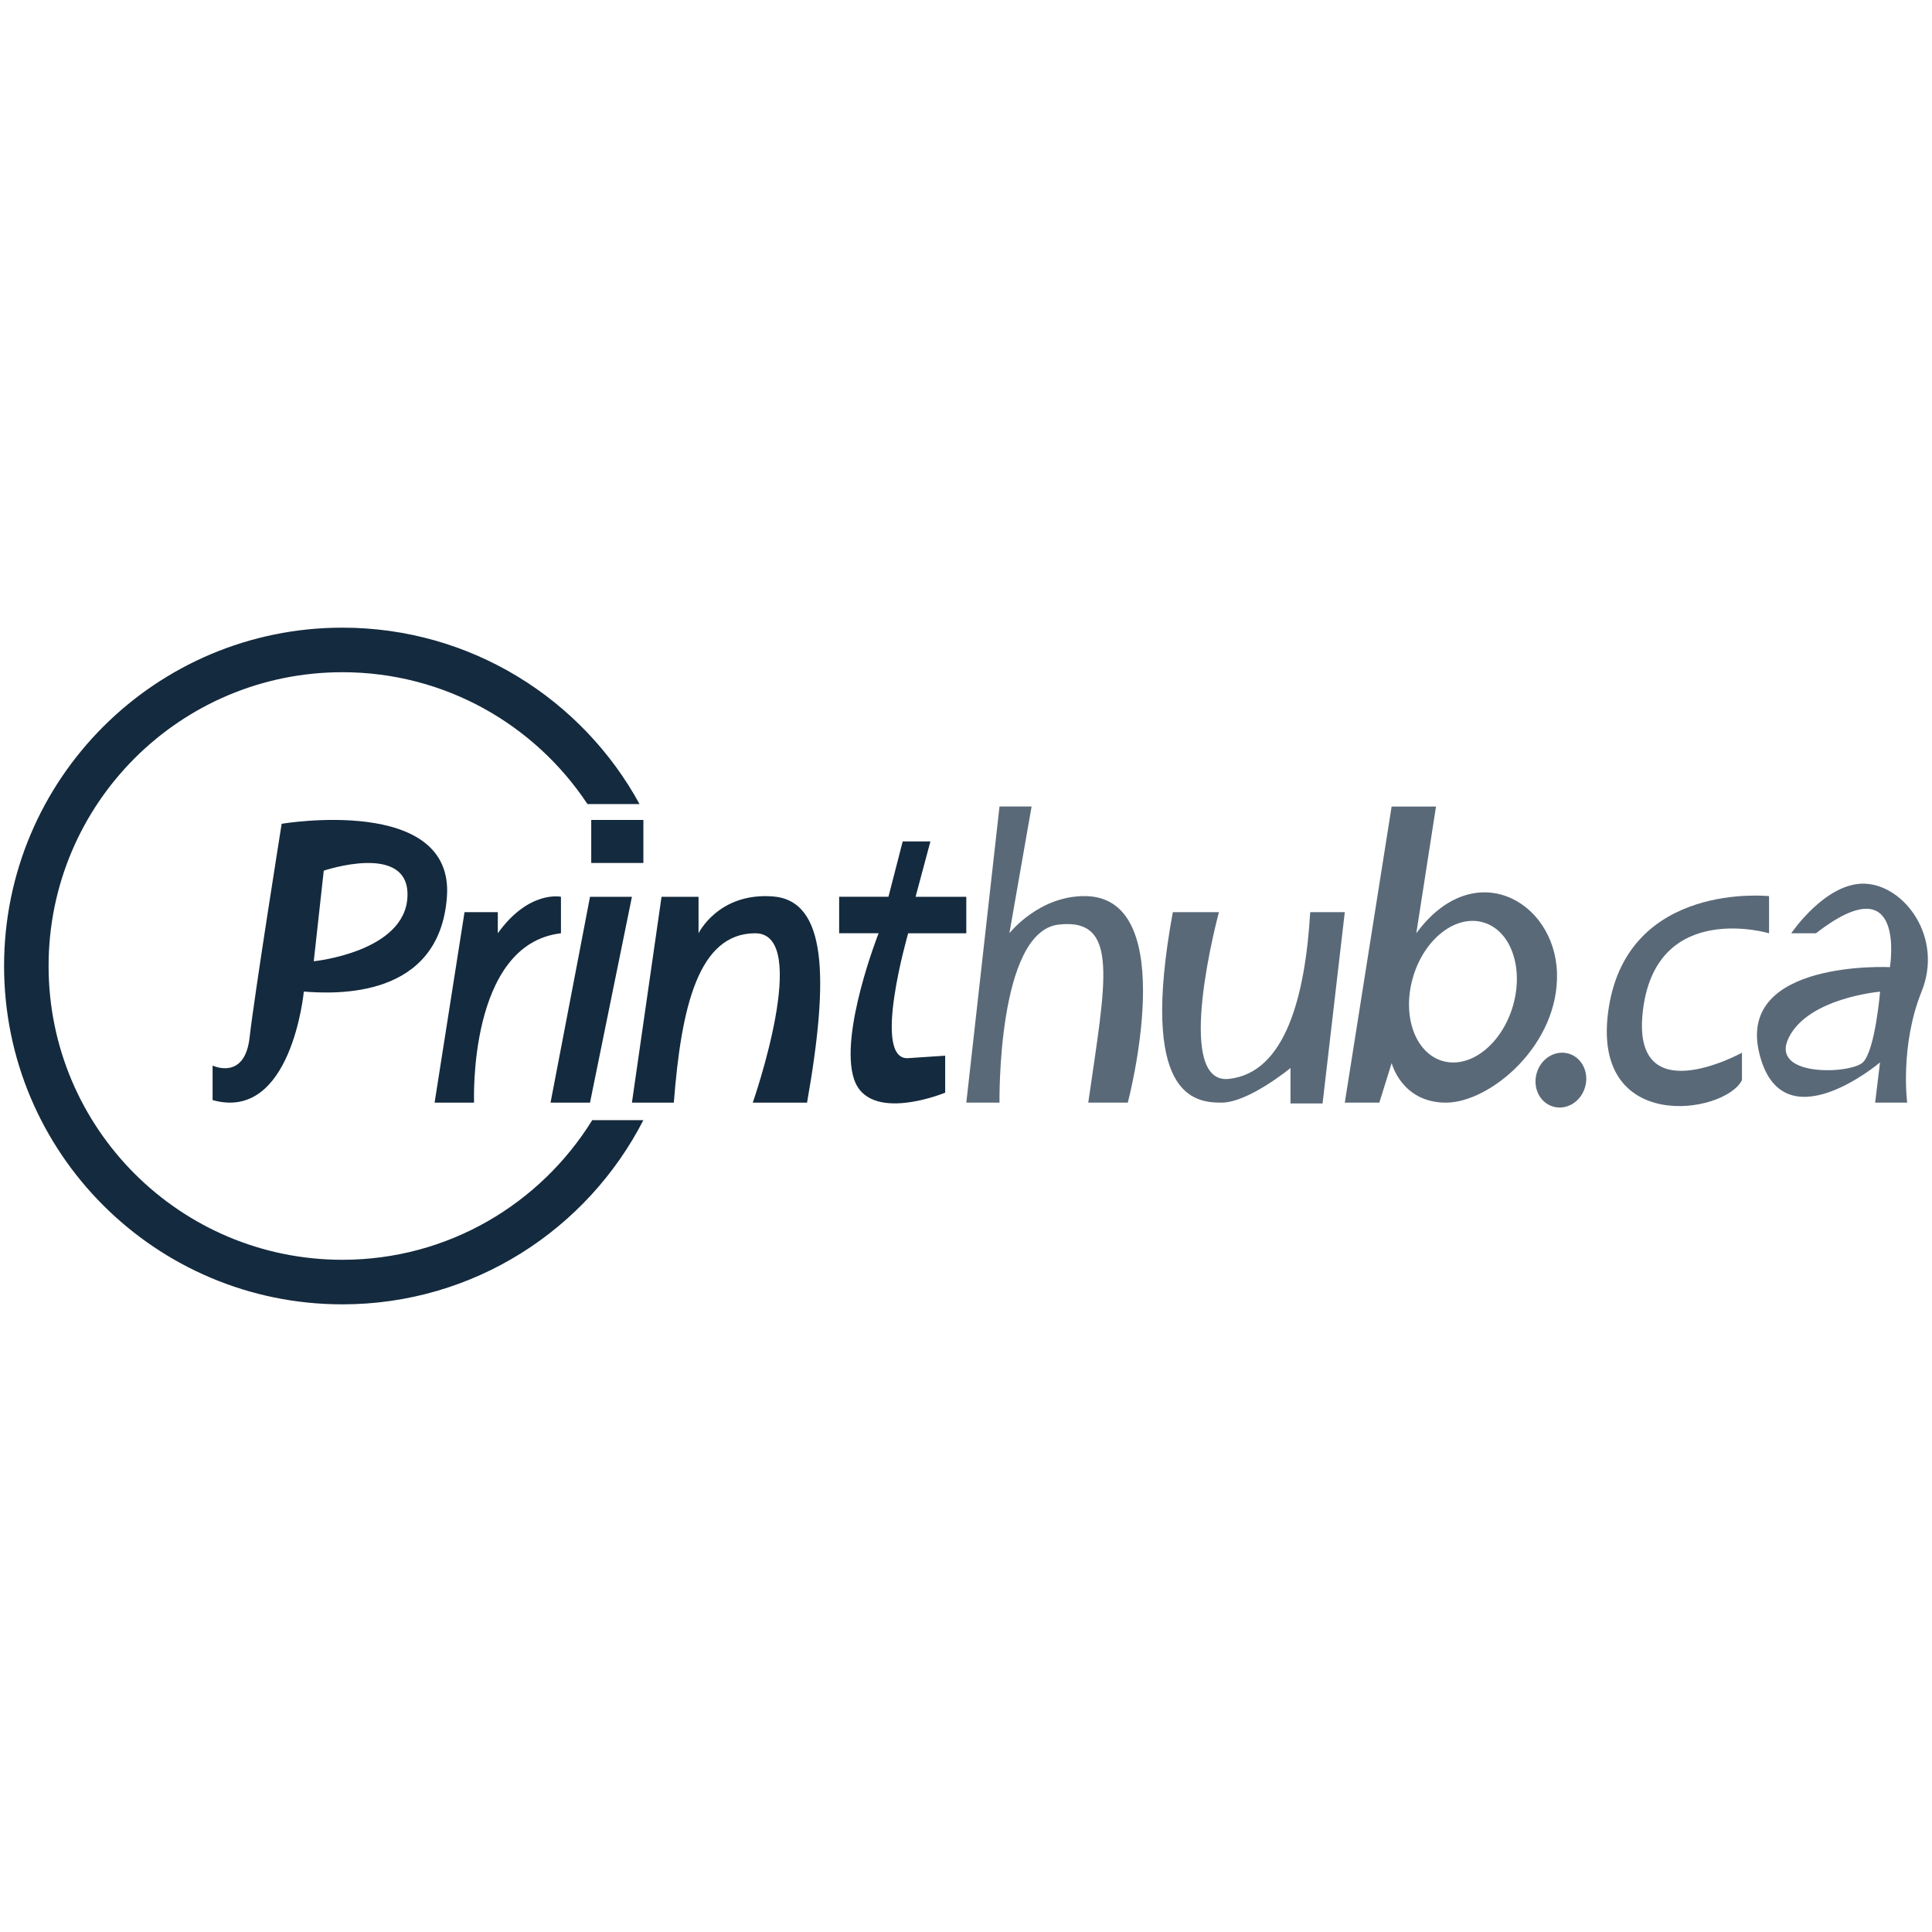
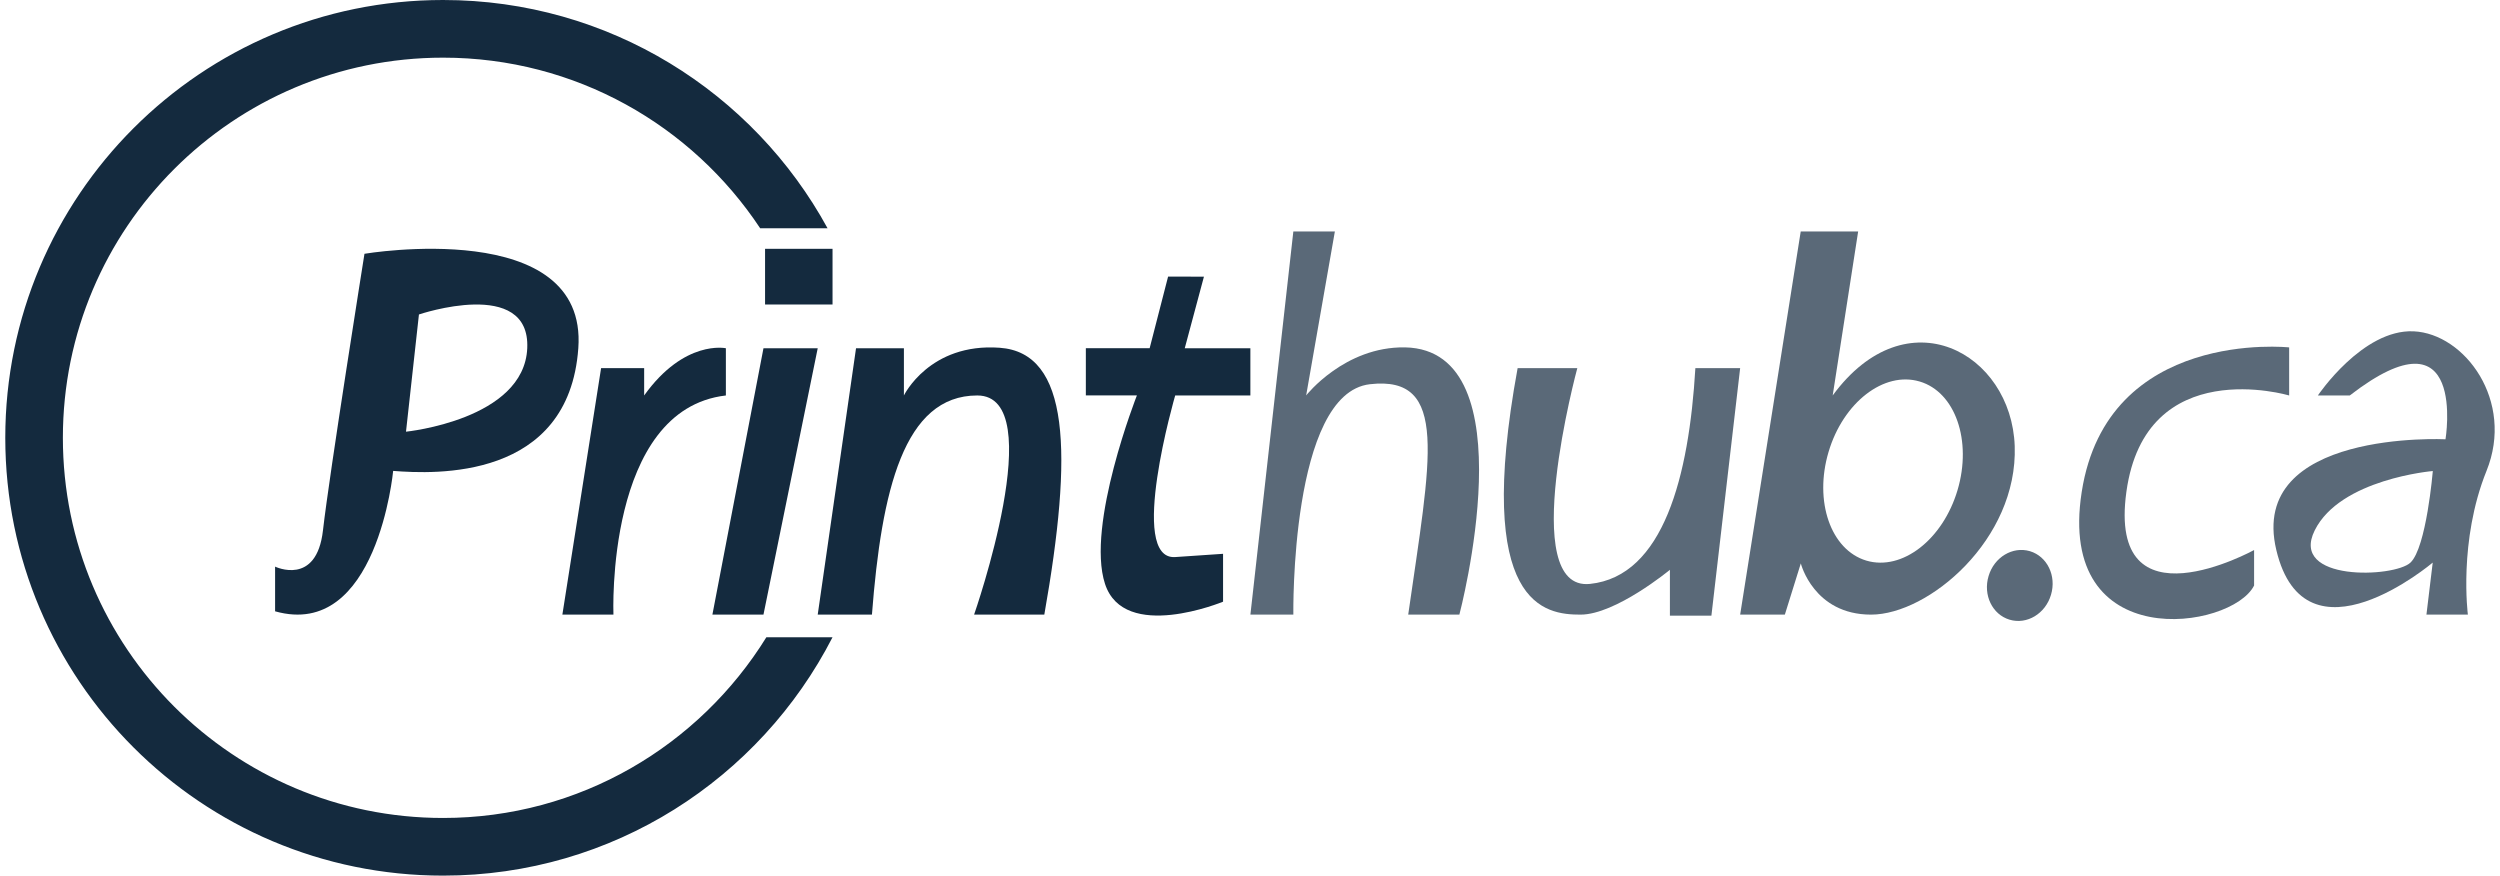
- <svg xmlns="http://www.w3.org/2000/svg" version="1.1" id="Layer_1" x="0px" y="0px" width="80px" height="80px" viewBox="0 0 80 80" enable-background="new 0 0 80 80" xml:space="preserve">
+ <svg xmlns="http://www.w3.org/2000/svg" version="1.1" id="Layer_1" x="0px" y="0px" width="80px" height="28.02px" viewBox="0 25.99 80 28.02" enable-background="new 0 25.99 80 28.02" xml:space="preserve">
  <g>
    <path fill="#142A3E" d="M24.524,46.382c-2.146,3.466-5.97,5.783-10.346,5.783c-6.718,0-12.166-5.444-12.166-12.166   c0-6.718,5.447-12.164,12.166-12.164c4.241,0,7.971,2.171,10.148,5.46h2.156c-2.377-4.352-6.995-7.305-12.304-7.305   c-7.737,0-14.009,6.272-14.009,14.009c0,7.74,6.272,14.011,14.009,14.011c5.438,0,10.141-3.103,12.463-7.628H24.524L24.524,46.382z   " />
-     <path fill="#142A3E" d="M11.663,34.111c0,0-1.123,7.048-1.328,8.851c-0.205,1.802-1.532,1.16-1.532,1.16v1.43   c3.269,0.921,3.778-4.493,3.778-4.493c1.328,0.102,5.619,0.307,5.925-3.925C18.814,32.903,11.663,34.111,11.663,34.111z    M12.992,39.804l0.414-3.751c0,0,3.568-1.209,3.466,1.081S12.992,39.804,12.992,39.804z" />
+     <path fill="#142A3E" d="M11.663,34.111c0,0-1.123,7.048-1.328,8.851c-0.205,1.802-1.532,1.16-1.532,1.16v1.43   c3.269,0.921,3.778-4.493,3.778-4.493c1.328,0.103,5.619,0.308,5.925-3.925C18.814,32.903,11.663,34.111,11.663,34.111z    M12.992,39.804l0.414-3.751c0,0,3.568-1.209,3.466,1.081S12.992,39.804,12.992,39.804z" />
    <path fill="#142A3E" d="M19.235,37.77l-1.239,7.888h1.634c0,0-0.261-6.566,3.598-7.013v-1.511c0,0-1.326-0.289-2.615,1.511V37.77   H19.235z" />
    <polygon fill="#142A3E" points="24.431,37.134 22.797,45.657 24.431,45.657 26.167,37.134  " />
    <rect x="24.482" y="33.952" fill="#142A3E" width="2.159" height="1.782" />
    <path fill="#142A3E" d="M27.393,37.134h1.532v1.511c0,0,0.817-1.689,3.064-1.527c2.247,0.161,2.349,3.334,1.429,8.54h-2.247   c0,0,2.45-7.013,0.102-7.013c-2.349,0-3.064,3.033-3.371,7.013h-1.735L27.393,37.134z" />
-     <path fill="#142A3E" d="M38.526,34.843l-0.614,2.291h2.1v1.511h-2.406c0,0-1.532,5.272,0,5.171   c1.532-0.103,1.532-0.103,1.532-0.103v1.532c0,0-3.166,1.309-3.778-0.571c-0.613-1.88,1.021-6.03,1.021-6.03h-1.634v-1.511h2.042   l0.59-2.291H38.526L38.526,34.843z" />
-     <path opacity="0.7" fill="#142A3E" enable-background="new    " d="M41.387,33.396l-1.374,12.261h1.374c0,0-0.104-7.08,2.45-7.372   c2.554-0.292,1.94,2.371,1.226,7.372h1.637c0,0,2.244-8.474-1.738-8.551c-1.939-0.032-3.165,1.538-3.165,1.538l0.919-5.248H41.387z   " />
-     <path opacity="0.7" fill="#142A3E" enable-background="new    " d="M48.564,37.77h1.91c0,0-1.939,7.152,0.408,6.905   c2.352-0.247,3.167-3.452,3.371-6.905h1.432l-0.92,7.921h-1.328v-1.467c0,0-1.736,1.434-2.859,1.434S47.161,45.411,48.564,37.77z" />
-     <path opacity="0.7" fill="#142A3E" enable-background="new    " d="M58.646,38.645l0.816-5.248h-1.838l-1.939,12.261h1.43   l0.511-1.639c0,0,0.409,1.639,2.248,1.639c1.838,0,4.698-2.403,4.597-5.392C64.367,37.278,61.012,35.416,58.646,38.645z    M62.641,41.675c-0.471,1.582-1.774,2.593-2.916,2.255c-1.142-0.34-1.682-1.898-1.211-3.48c0.469-1.583,1.772-2.592,2.914-2.253   C62.57,38.534,63.111,40.093,62.641,41.675z" />
-     <path opacity="0.7" fill="#142A3E" enable-background="new    " d="M65.632,45.023c0.181-0.604-0.12-1.229-0.674-1.394   c-0.554-0.163-1.146,0.192-1.324,0.798c-0.181,0.604,0.12,1.229,0.673,1.393C64.861,45.986,65.454,45.628,65.632,45.023z" />
+     <path fill="#142A3E" d="M38.526,34.843l-0.614,2.291h2.1v1.511h-2.406c0,0-1.532,5.272,0,5.171   c1.532-0.104,1.532-0.104,1.532-0.104v1.532c0,0-3.166,1.31-3.778-0.571c-0.613-1.88,1.021-6.03,1.021-6.03h-1.634v-1.511h2.042   l0.59-2.291L38.526,34.843L38.526,34.843z" />
+     <path opacity="0.7" fill="#142A3E" enable-background="new    " d="M41.387,33.396l-1.374,12.261h1.374c0,0-0.104-7.08,2.45-7.372   s1.94,2.371,1.226,7.372H46.7c0,0,2.243-8.474-1.738-8.551c-1.938-0.032-3.165,1.538-3.165,1.538l0.919-5.248H41.387z" />
+     <path opacity="0.7" fill="#142A3E" enable-background="new    " d="M48.564,37.77h1.91c0,0-1.939,7.152,0.407,6.905   c2.353-0.247,3.167-3.452,3.371-6.905h1.433l-0.92,7.921h-1.328v-1.467c0,0-1.736,1.434-2.859,1.434S47.161,45.411,48.564,37.77z" />
+     <path opacity="0.7" fill="#142A3E" enable-background="new    " d="M58.646,38.645l0.815-5.248h-1.838l-1.938,12.261h1.43   l0.511-1.639c0,0,0.409,1.639,2.248,1.639c1.838,0,4.698-2.403,4.597-5.392C64.367,37.278,61.012,35.416,58.646,38.645z    M62.641,41.675c-0.471,1.582-1.773,2.593-2.916,2.255c-1.142-0.34-1.682-1.897-1.211-3.479c0.469-1.583,1.772-2.592,2.914-2.253   C62.57,38.534,63.111,40.093,62.641,41.675z" />
+     <path opacity="0.7" fill="#142A3E" enable-background="new    " d="M65.632,45.023c0.181-0.604-0.12-1.229-0.674-1.395   c-0.554-0.163-1.146,0.191-1.324,0.798c-0.181,0.604,0.12,1.229,0.673,1.394C64.861,45.986,65.454,45.628,65.632,45.023z" />
    <path opacity="0.7" fill="#142A3E" enable-background="new    " d="M73.253,38.645v-1.538c0,0-5.821-0.628-6.638,4.624   c-0.817,5.252,4.801,4.418,5.516,2.996v-1.136c0,0-4.699,2.591-4.087-1.86C68.656,37.278,73.253,38.645,73.253,38.645z" />
-     <path opacity="0.7" fill="#142A3E" enable-background="new    " d="M77.236,36.592c-1.635-0.074-3.064,2.053-3.064,2.053h1.021   c3.779-2.924,3.064,1.402,3.064,1.402s-6.333-0.316-5.414,3.544c0.92,3.862,5.004,0.402,5.004,0.402l-0.201,1.664h1.326   c0,0-0.307-2.354,0.596-4.597C80.473,38.82,78.871,36.666,77.236,36.592z M77.135,43.993c-0.512,0.485-3.884,0.618-3.064-1.031   c0.818-1.649,3.779-1.899,3.779-1.899S77.646,43.509,77.135,43.993z" />
+     <path opacity="0.7" fill="#142A3E" enable-background="new    " d="M77.236,36.592c-1.635-0.074-3.064,2.053-3.064,2.053h1.021   c3.779-2.924,3.063,1.402,3.063,1.402s-6.333-0.316-5.414,3.544c0.921,3.862,5.005,0.402,5.005,0.402l-0.201,1.664h1.326   c0,0-0.308-2.354,0.596-4.597C80.473,38.82,78.871,36.666,77.236,36.592z M77.135,43.993c-0.512,0.485-3.884,0.618-3.064-1.031   c0.818-1.649,3.779-1.899,3.779-1.899S77.646,43.509,77.135,43.993z" />
  </g>
</svg>
